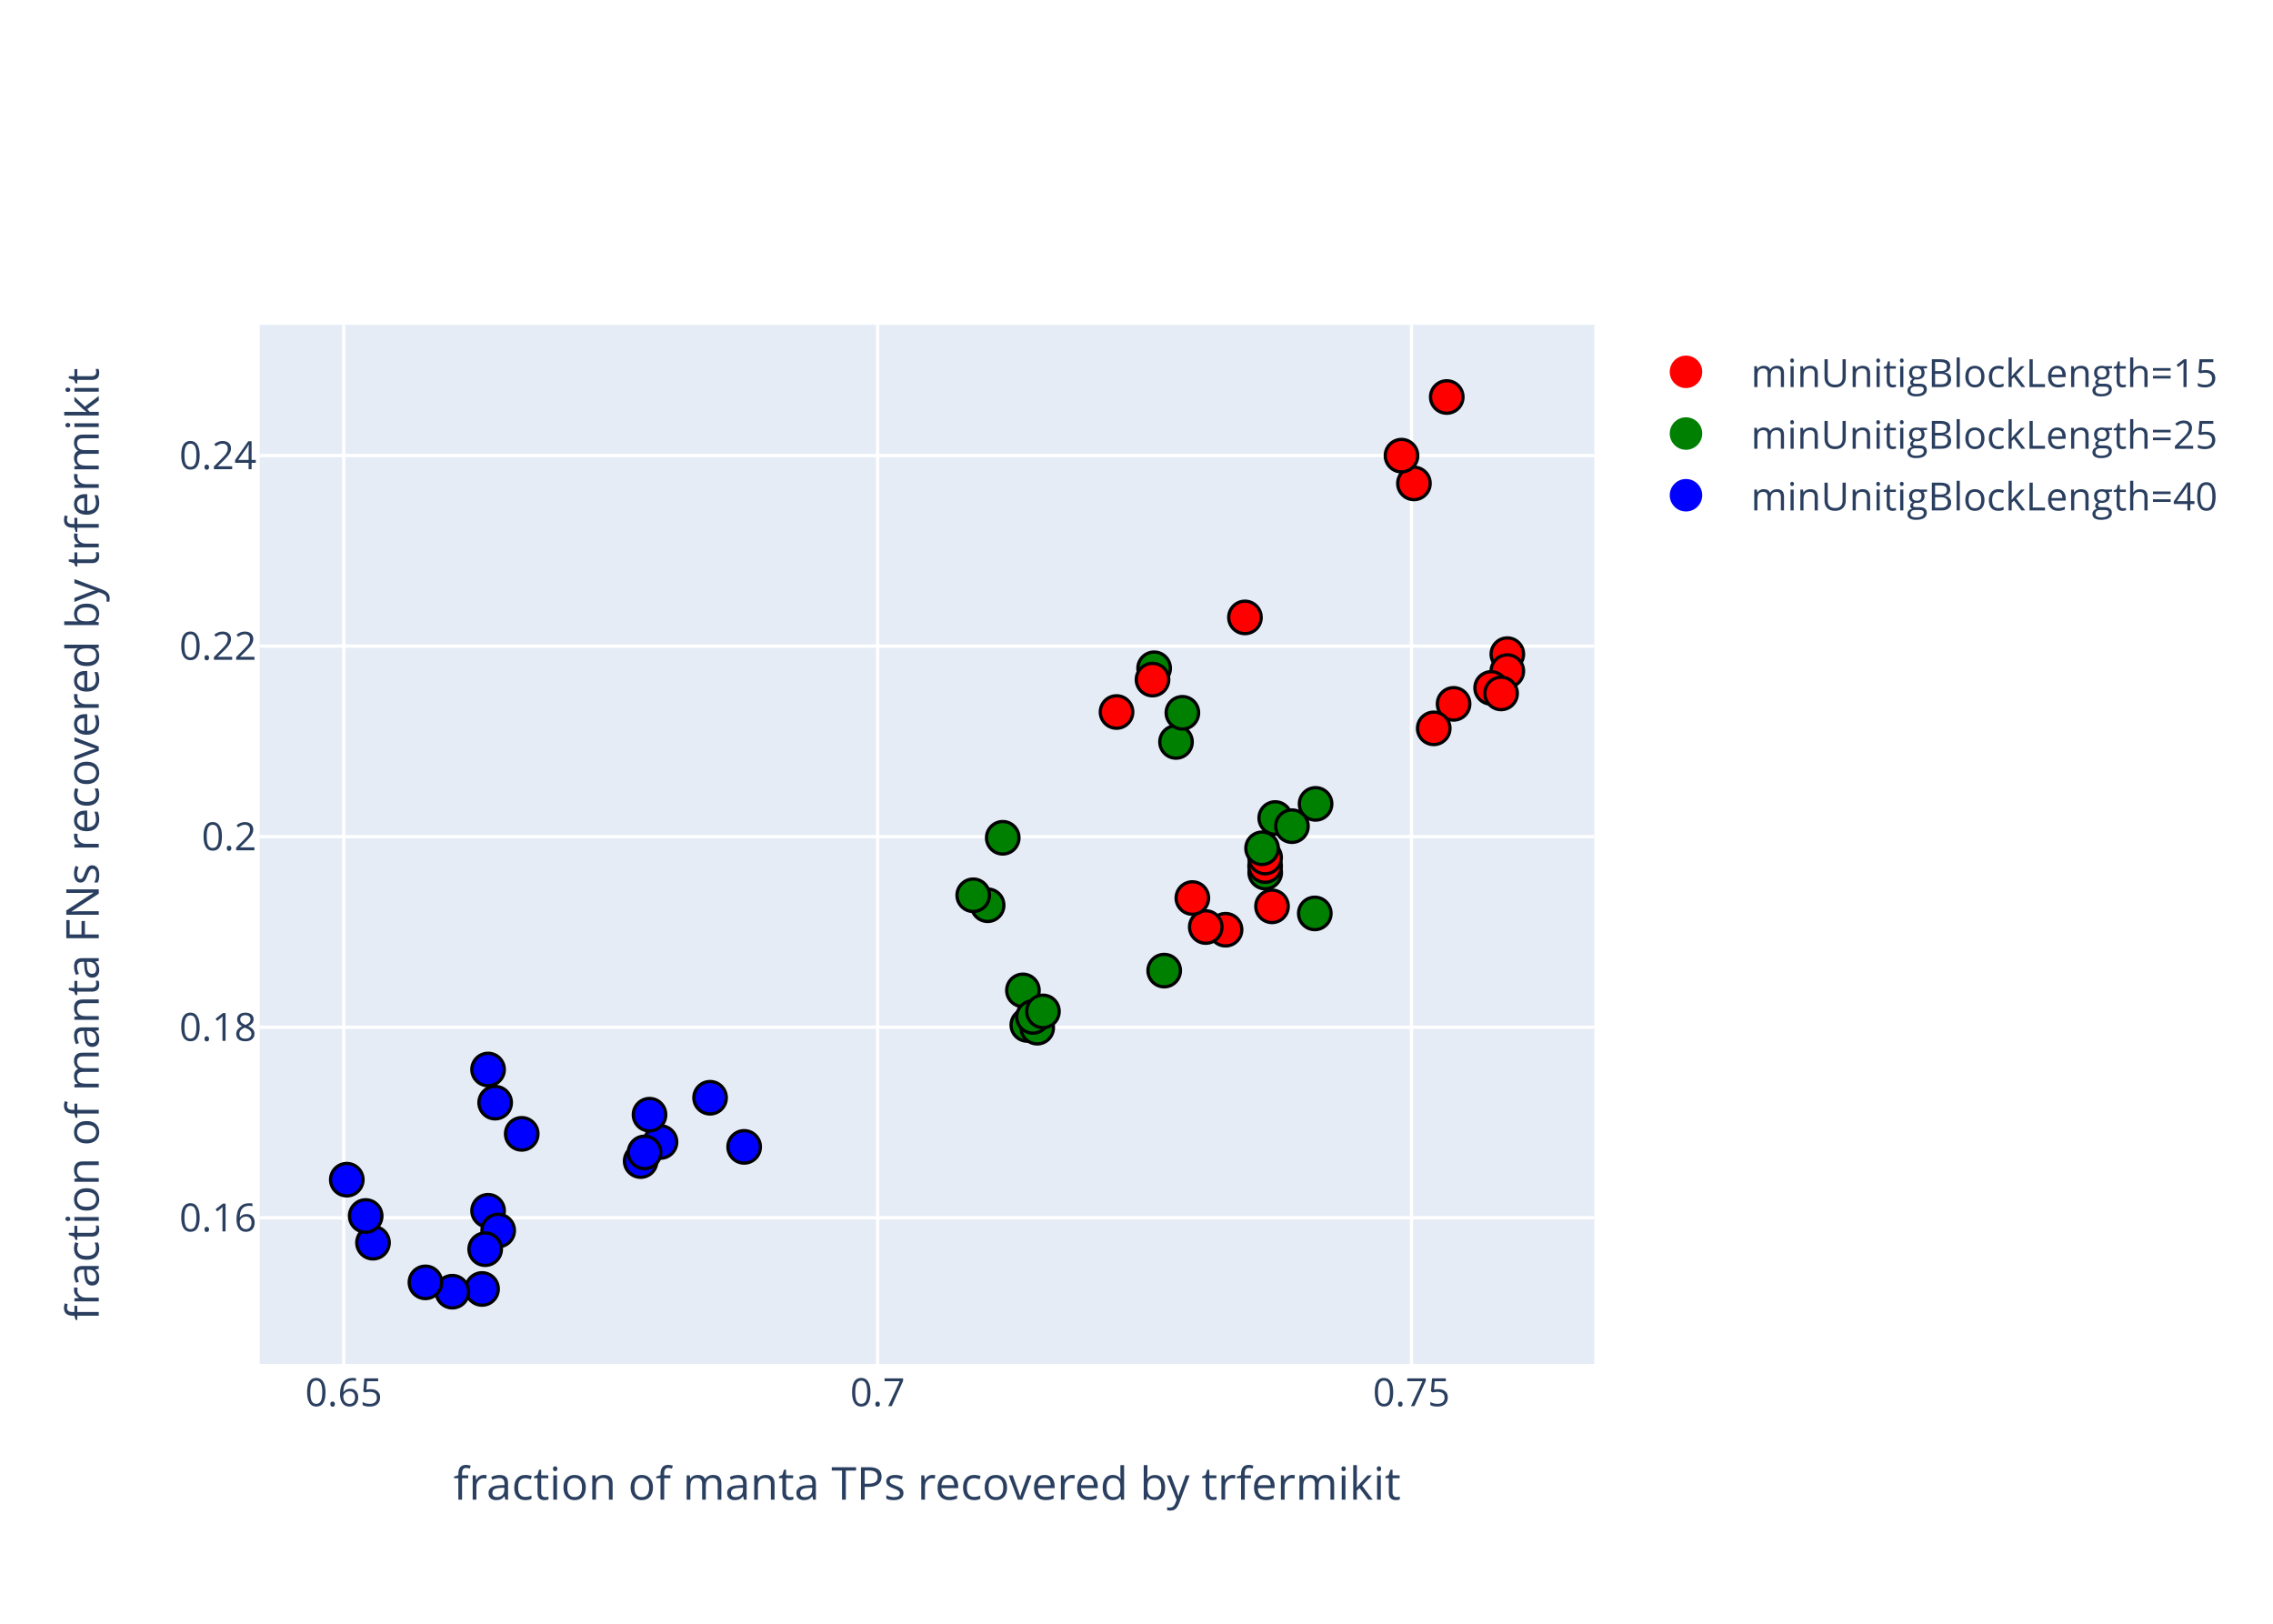
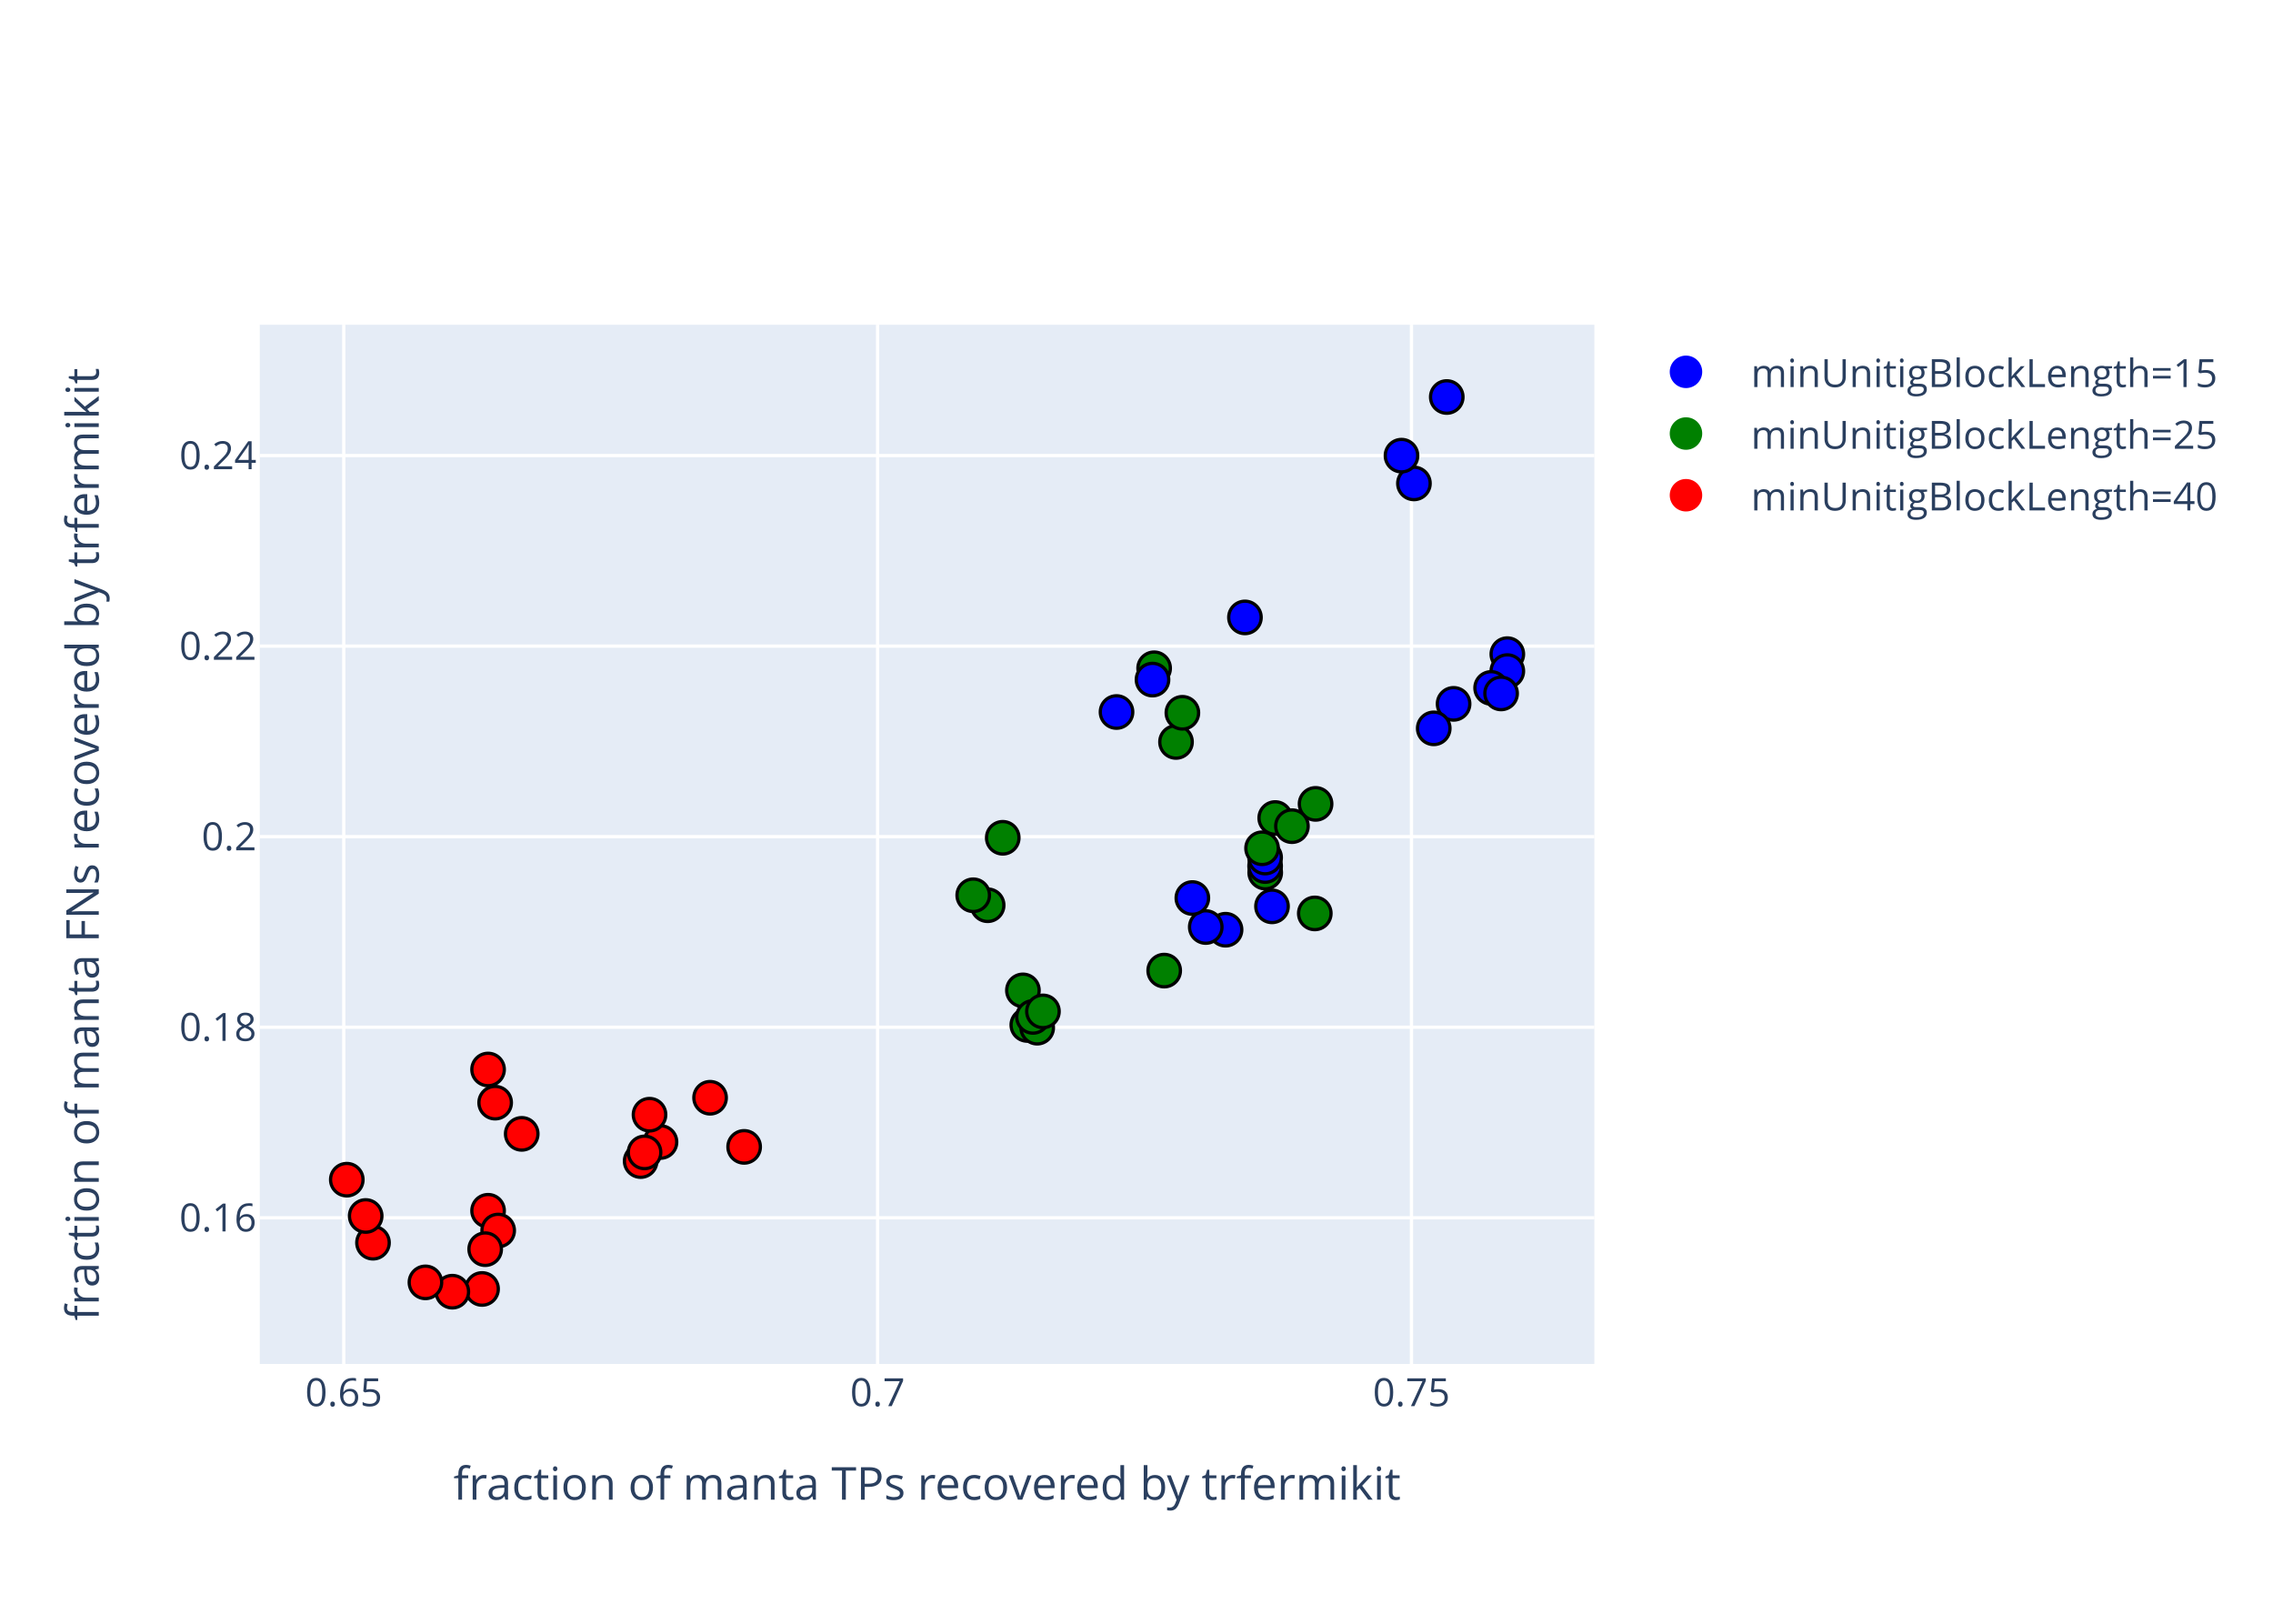
<svg xmlns="http://www.w3.org/2000/svg" class="main-svg" width="700" height="500" style="" viewBox="0 0 700 500">
  <rect x="0" y="0" width="700" height="500" style="fill: rgb(255, 255, 255); fill-opacity: 1;" />
-   <defs id="defs-379499">
+   <defs id="defs-798c5d">
    <g class="clips">
-       <clipPath id="clip379499xyplot" class="plotclip">
+       <clipPath id="clip798c5dxyplot" class="plotclip">
        <rect width="411" height="320" />
      </clipPath>
-       <clipPath class="axesclip" id="clip379499x">
+       <clipPath class="axesclip" id="clip798c5dx">
        <rect x="80" y="0" width="411" height="500" />
      </clipPath>
-       <clipPath class="axesclip" id="clip379499y">
+       <clipPath class="axesclip" id="clip798c5dy">
        <rect x="0" y="100" width="700" height="320" />
      </clipPath>
-       <clipPath class="axesclip" id="clip379499xy">
+       <clipPath class="axesclip" id="clip798c5dxy">
        <rect x="80" y="100" width="411" height="320" />
      </clipPath>
    </g>
    <g class="gradients" />
  </defs>
  <g class="bglayer">
    <rect class="bg" x="80" y="100" width="411" height="320" style="fill: rgb(229, 236, 246); fill-opacity: 1; stroke-width: 0;" />
  </g>
  <g class="layer-below">
    <g class="imagelayer" />
    <g class="shapelayer" />
  </g>
  <g class="cartesianlayer">
    <g class="subplot xy">
      <g class="layer-subplot">
        <g class="shapelayer" />
        <g class="imagelayer" />
      </g>
      <g class="gridlayer">
        <g class="x">
          <path class="xgrid crisp" transform="translate(105.87,0)" d="M0,100v320" style="stroke: rgb(255, 255, 255); stroke-opacity: 1; stroke-width: 1px;" />
          <path class="xgrid crisp" transform="translate(270.27,0)" d="M0,100v320" style="stroke: rgb(255, 255, 255); stroke-opacity: 1; stroke-width: 1px;" />
          <path class="xgrid crisp" transform="translate(434.68,0)" d="M0,100v320" style="stroke: rgb(255, 255, 255); stroke-opacity: 1; stroke-width: 1px;" />
        </g>
        <g class="y">
          <path class="ygrid crisp" transform="translate(0,374.99)" d="M80,0h411" style="stroke: rgb(255, 255, 255); stroke-opacity: 1; stroke-width: 1px;" />
          <path class="ygrid crisp" transform="translate(0,316.31)" d="M80,0h411" style="stroke: rgb(255, 255, 255); stroke-opacity: 1; stroke-width: 1px;" />
          <path class="ygrid crisp" transform="translate(0,257.63)" d="M80,0h411" style="stroke: rgb(255, 255, 255); stroke-opacity: 1; stroke-width: 1px;" />
          <path class="ygrid crisp" transform="translate(0,198.96)" d="M80,0h411" style="stroke: rgb(255, 255, 255); stroke-opacity: 1; stroke-width: 1px;" />
          <path class="ygrid crisp" transform="translate(0,140.28)" d="M80,0h411" style="stroke: rgb(255, 255, 255); stroke-opacity: 1; stroke-width: 1px;" />
        </g>
      </g>
      <g class="zerolinelayer" />
      <path class="xlines-below" />
      <path class="ylines-below" />
      <g class="overlines-below" />
      <g class="xaxislayer-below" />
      <g class="yaxislayer-below" />
      <g class="overaxes-below" />
-       <g class="plot" transform="translate(80,100)" clip-path="url('#clip379499xyplot')">
+       <g class="plot" transform="translate(80,100)" clip-path="url('#clip798c5dxyplot')">
        <g class="scatterlayer mlayer">
-           <g class="trace scatter trace38c30f" style="stroke-miterlimit: 2; opacity: 1;">
+           <g class="trace scatter trace4946f6" style="stroke-miterlimit: 2; opacity: 1;">
            <g class="fills" />
            <g class="errorbars" />
            <g class="lines" />
            <g class="points">
-               <path class="point" transform="translate(367.65,116.74)" d="M5,0A5,5 0 1,1 0,-5A5,5 0 0,1 5,0Z" style="opacity: 1; stroke-width: 1px; fill: rgb(255, 0, 0); fill-opacity: 1; stroke: rgb(0, 0, 0); stroke-opacity: 1;" />
+               <path class="point" transform="translate(367.65,116.74)" d="M5,0A5,5 0 1,1 0,-5A5,5 0 0,1 5,0Z" style="opacity: 1; stroke-width: 1px; fill: rgb(0, 0, 255); fill-opacity: 1; stroke: rgb(0, 0, 0); stroke-opacity: 1;" />
              <path class="point" transform="translate(309.64,168.7)" d="M5,0A5,5 0 1,1 0,-5A5,5 0 0,1 5,0Z" style="opacity: 1; stroke-width: 1px; fill: rgb(0, 128, 0); fill-opacity: 1; stroke: rgb(0, 0, 0); stroke-opacity: 1;" />
-               <path class="point" transform="translate(123.41,251.66)" d="M5,0A5,5 0 1,1 0,-5A5,5 0 0,1 5,0Z" style="opacity: 1; stroke-width: 1px; fill: rgb(0, 0, 255); fill-opacity: 1; stroke: rgb(0, 0, 0); stroke-opacity: 1;" />
-               <path class="point" transform="translate(297.43,186.29)" d="M5,0A5,5 0 1,1 0,-5A5,5 0 0,1 5,0Z" style="opacity: 1; stroke-width: 1px; fill: rgb(255, 0, 0); fill-opacity: 1; stroke: rgb(0, 0, 0); stroke-opacity: 1;" />
+               <path class="point" transform="translate(123.41,251.66)" d="M5,0A5,5 0 1,1 0,-5A5,5 0 0,1 5,0Z" style="opacity: 1; stroke-width: 1px; fill: rgb(255, 0, 0); fill-opacity: 1; stroke: rgb(0, 0, 0); stroke-opacity: 1;" />
+               <path class="point" transform="translate(297.43,186.29)" d="M5,0A5,5 0 1,1 0,-5A5,5 0 0,1 5,0Z" style="opacity: 1; stroke-width: 1px; fill: rgb(0, 0, 255); fill-opacity: 1; stroke: rgb(0, 0, 0); stroke-opacity: 1;" />
              <path class="point" transform="translate(236.37,215.62)" d="M5,0A5,5 0 1,1 0,-5A5,5 0 0,1 5,0Z" style="opacity: 1; stroke-width: 1px; fill: rgb(0, 128, 0); fill-opacity: 1; stroke: rgb(0, 0, 0); stroke-opacity: 1;" />
-               <path class="point" transform="translate(68.46,296.91)" d="M5,0A5,5 0 1,1 0,-5A5,5 0 0,1 5,0Z" style="opacity: 1; stroke-width: 1px; fill: rgb(0, 0, 255); fill-opacity: 1; stroke: rgb(0, 0, 0); stroke-opacity: 1;" />
-               <path class="point" transform="translate(355.44,48.86)" d="M5,0A5,5 0 1,1 0,-5A5,5 0 0,1 5,0Z" style="opacity: 1; stroke-width: 1px; fill: rgb(255, 0, 0); fill-opacity: 1; stroke: rgb(0, 0, 0); stroke-opacity: 1;" />
+               <path class="point" transform="translate(68.46,296.91)" d="M5,0A5,5 0 1,1 0,-5A5,5 0 0,1 5,0Z" style="opacity: 1; stroke-width: 1px; fill: rgb(255, 0, 0); fill-opacity: 1; stroke: rgb(0, 0, 0); stroke-opacity: 1;" />
+               <path class="point" transform="translate(355.44,48.86)" d="M5,0A5,5 0 1,1 0,-5A5,5 0 0,1 5,0Z" style="opacity: 1; stroke-width: 1px; fill: rgb(0, 0, 255); fill-opacity: 1; stroke: rgb(0, 0, 0); stroke-opacity: 1;" />
              <path class="point" transform="translate(282.17,128.47)" d="M5,0A5,5 0 1,1 0,-5A5,5 0 0,1 5,0Z" style="opacity: 1; stroke-width: 1px; fill: rgb(0, 128, 0); fill-opacity: 1; stroke: rgb(0, 0, 0); stroke-opacity: 1;" />
-               <path class="point" transform="translate(80.67,249.15)" d="M5,0A5,5 0 1,1 0,-5A5,5 0 0,1 5,0Z" style="opacity: 1; stroke-width: 1px; fill: rgb(0, 0, 255); fill-opacity: 1; stroke: rgb(0, 0, 0); stroke-opacity: 1;" />
-               <path class="point" transform="translate(263.85,119.25)" d="M5,0A5,5 0 1,1 0,-5A5,5 0 0,1 5,0Z" style="opacity: 1; stroke-width: 1px; fill: rgb(255, 0, 0); fill-opacity: 1; stroke: rgb(0, 0, 0); stroke-opacity: 1;" />
+               <path class="point" transform="translate(80.67,249.15)" d="M5,0A5,5 0 1,1 0,-5A5,5 0 0,1 5,0Z" style="opacity: 1; stroke-width: 1px; fill: rgb(255, 0, 0); fill-opacity: 1; stroke: rgb(0, 0, 0); stroke-opacity: 1;" />
+               <path class="point" transform="translate(263.85,119.25)" d="M5,0A5,5 0 1,1 0,-5A5,5 0 0,1 5,0Z" style="opacity: 1; stroke-width: 1px; fill: rgb(0, 0, 255); fill-opacity: 1; stroke: rgb(0, 0, 0); stroke-opacity: 1;" />
              <path class="point" transform="translate(224.16,178.75)" d="M5,0A5,5 0 1,1 0,-5A5,5 0 0,1 5,0Z" style="opacity: 1; stroke-width: 1px; fill: rgb(0, 128, 0); fill-opacity: 1; stroke: rgb(0, 0, 0); stroke-opacity: 1;" />
-               <path class="point" transform="translate(34.87,282.67)" d="M5,0A5,5 0 1,1 0,-5A5,5 0 0,1 5,0Z" style="opacity: 1; stroke-width: 1px; fill: rgb(0, 0, 255); fill-opacity: 1; stroke: rgb(0, 0, 0); stroke-opacity: 1;" />
-               <path class="point" transform="translate(361.54,124.28)" d="M5,0A5,5 0 1,1 0,-5A5,5 0 0,1 5,0Z" style="opacity: 1; stroke-width: 1px; fill: rgb(255, 0, 0); fill-opacity: 1; stroke: rgb(0, 0, 0); stroke-opacity: 1;" />
+               <path class="point" transform="translate(34.87,282.67)" d="M5,0A5,5 0 1,1 0,-5A5,5 0 0,1 5,0Z" style="opacity: 1; stroke-width: 1px; fill: rgb(255, 0, 0); fill-opacity: 1; stroke: rgb(0, 0, 0); stroke-opacity: 1;" />
+               <path class="point" transform="translate(361.54,124.28)" d="M5,0A5,5 0 1,1 0,-5A5,5 0 0,1 5,0Z" style="opacity: 1; stroke-width: 1px; fill: rgb(0, 0, 255); fill-opacity: 1; stroke: rgb(0, 0, 0); stroke-opacity: 1;" />
              <path class="point" transform="translate(324.91,181.27)" d="M5,0A5,5 0 1,1 0,-5A5,5 0 0,1 5,0Z" style="opacity: 1; stroke-width: 1px; fill: rgb(0, 128, 0); fill-opacity: 1; stroke: rgb(0, 0, 0); stroke-opacity: 1;" />
-               <path class="point" transform="translate(117.3,257.53)" d="M5,0A5,5 0 1,1 0,-5A5,5 0 0,1 5,0Z" style="opacity: 1; stroke-width: 1px; fill: rgb(0, 0, 255); fill-opacity: 1; stroke: rgb(0, 0, 0); stroke-opacity: 1;" />
-               <path class="point" transform="translate(291.33,185.46)" d="M5,0A5,5 0 1,1 0,-5A5,5 0 0,1 5,0Z" style="opacity: 1; stroke-width: 1px; fill: rgb(255, 0, 0); fill-opacity: 1; stroke: rgb(0, 0, 0); stroke-opacity: 1;" />
+               <path class="point" transform="translate(117.3,257.53)" d="M5,0A5,5 0 1,1 0,-5A5,5 0 0,1 5,0Z" style="opacity: 1; stroke-width: 1px; fill: rgb(255, 0, 0); fill-opacity: 1; stroke: rgb(0, 0, 0); stroke-opacity: 1;" />
+               <path class="point" transform="translate(291.33,185.46)" d="M5,0A5,5 0 1,1 0,-5A5,5 0 0,1 5,0Z" style="opacity: 1; stroke-width: 1px; fill: rgb(0, 0, 255); fill-opacity: 1; stroke: rgb(0, 0, 0); stroke-opacity: 1;" />
              <path class="point" transform="translate(239.42,216.46)" d="M5,0A5,5 0 1,1 0,-5A5,5 0 0,1 5,0Z" style="opacity: 1; stroke-width: 1px; fill: rgb(0, 128, 0); fill-opacity: 1; stroke: rgb(0, 0, 0); stroke-opacity: 1;" />
-               <path class="point" transform="translate(59.3,297.75)" d="M5,0A5,5 0 1,1 0,-5A5,5 0 0,1 5,0Z" style="opacity: 1; stroke-width: 1px; fill: rgb(0, 0, 255); fill-opacity: 1; stroke: rgb(0, 0, 0); stroke-opacity: 1;" />
-               <path class="point" transform="translate(384.2,101.43)" d="M5,0A5,5 0 1,1 0,-5A5,5 0 0,1 5,0Z" style="opacity: 1; stroke-width: 1px; fill: rgb(255, 0, 0); fill-opacity: 1; stroke: rgb(0, 0, 0); stroke-opacity: 1;" />
+               <path class="point" transform="translate(59.3,297.75)" d="M5,0A5,5 0 1,1 0,-5A5,5 0 0,1 5,0Z" style="opacity: 1; stroke-width: 1px; fill: rgb(255, 0, 0); fill-opacity: 1; stroke: rgb(0, 0, 0); stroke-opacity: 1;" />
+               <path class="point" transform="translate(384.2,101.43)" d="M5,0A5,5 0 1,1 0,-5A5,5 0 0,1 5,0Z" style="opacity: 1; stroke-width: 1px; fill: rgb(0, 0, 255); fill-opacity: 1; stroke: rgb(0, 0, 0); stroke-opacity: 1;" />
              <path class="point" transform="translate(325.15,147.54)" d="M5,0A5,5 0 1,1 0,-5A5,5 0 0,1 5,0Z" style="opacity: 1; stroke-width: 1px; fill: rgb(0, 128, 0); fill-opacity: 1; stroke: rgb(0, 0, 0); stroke-opacity: 1;" />
-               <path class="point" transform="translate(138.68,238.03)" d="M5,0A5,5 0 1,1 0,-5A5,5 0 0,1 5,0Z" style="opacity: 1; stroke-width: 1px; fill: rgb(0, 0, 255); fill-opacity: 1; stroke: rgb(0, 0, 0); stroke-opacity: 1;" />
-               <path class="point" transform="translate(309.61,166.68)" d="M5,0A5,5 0 1,1 0,-5A5,5 0 0,1 5,0Z" style="opacity: 1; stroke-width: 1px; fill: rgb(255, 0, 0); fill-opacity: 1; stroke: rgb(0, 0, 0); stroke-opacity: 1;" />
+               <path class="point" transform="translate(138.68,238.03)" d="M5,0A5,5 0 1,1 0,-5A5,5 0 0,1 5,0Z" style="opacity: 1; stroke-width: 1px; fill: rgb(255, 0, 0); fill-opacity: 1; stroke: rgb(0, 0, 0); stroke-opacity: 1;" />
+               <path class="point" transform="translate(309.61,166.68)" d="M5,0A5,5 0 1,1 0,-5A5,5 0 0,1 5,0Z" style="opacity: 1; stroke-width: 1px; fill: rgb(0, 0, 255); fill-opacity: 1; stroke: rgb(0, 0, 0); stroke-opacity: 1;" />
              <path class="point" transform="translate(278.53,198.88)" d="M5,0A5,5 0 1,1 0,-5A5,5 0 0,1 5,0Z" style="opacity: 1; stroke-width: 1px; fill: rgb(0, 128, 0); fill-opacity: 1; stroke: rgb(0, 0, 0); stroke-opacity: 1;" />
-               <path class="point" transform="translate(70.31,272.83)" d="M5,0A5,5 0 1,1 0,-5A5,5 0 0,1 5,0Z" style="opacity: 1; stroke-width: 1px; fill: rgb(0, 0, 255); fill-opacity: 1; stroke: rgb(0, 0, 0); stroke-opacity: 1;" />
-               <path class="point" transform="translate(365.55,22.25)" d="M5,0A5,5 0 1,1 0,-5A5,5 0 0,1 5,0Z" style="opacity: 1; stroke-width: 1px; fill: rgb(255, 0, 0); fill-opacity: 1; stroke: rgb(0, 0, 0); stroke-opacity: 1;" />
+               <path class="point" transform="translate(70.31,272.83)" d="M5,0A5,5 0 1,1 0,-5A5,5 0 0,1 5,0Z" style="opacity: 1; stroke-width: 1px; fill: rgb(255, 0, 0); fill-opacity: 1; stroke: rgb(0, 0, 0); stroke-opacity: 1;" />
+               <path class="point" transform="translate(365.55,22.25)" d="M5,0A5,5 0 1,1 0,-5A5,5 0 0,1 5,0Z" style="opacity: 1; stroke-width: 1px; fill: rgb(0, 0, 255); fill-opacity: 1; stroke: rgb(0, 0, 0); stroke-opacity: 1;" />
              <path class="point" transform="translate(275.43,105.78)" d="M5,0A5,5 0 1,1 0,-5A5,5 0 0,1 5,0Z" style="opacity: 1; stroke-width: 1px; fill: rgb(0, 128, 0); fill-opacity: 1; stroke: rgb(0, 0, 0); stroke-opacity: 1;" />
-               <path class="point" transform="translate(70.31,229.33)" d="M5,0A5,5 0 1,1 0,-5A5,5 0 0,1 5,0Z" style="opacity: 1; stroke-width: 1px; fill: rgb(0, 0, 255); fill-opacity: 1; stroke: rgb(0, 0, 0); stroke-opacity: 1;" />
-               <path class="point" transform="translate(303.4,90.12)" d="M5,0A5,5 0 1,1 0,-5A5,5 0 0,1 5,0Z" style="opacity: 1; stroke-width: 1px; fill: rgb(255, 0, 0); fill-opacity: 1; stroke: rgb(0, 0, 0); stroke-opacity: 1;" />
+               <path class="point" transform="translate(70.31,229.33)" d="M5,0A5,5 0 1,1 0,-5A5,5 0 0,1 5,0Z" style="opacity: 1; stroke-width: 1px; fill: rgb(255, 0, 0); fill-opacity: 1; stroke: rgb(0, 0, 0); stroke-opacity: 1;" />
+               <path class="point" transform="translate(303.4,90.12)" d="M5,0A5,5 0 1,1 0,-5A5,5 0 0,1 5,0Z" style="opacity: 1; stroke-width: 1px; fill: rgb(0, 0, 255); fill-opacity: 1; stroke: rgb(0, 0, 0); stroke-opacity: 1;" />
              <path class="point" transform="translate(228.81,157.98)" d="M5,0A5,5 0 1,1 0,-5A5,5 0 0,1 5,0Z" style="opacity: 1; stroke-width: 1px; fill: rgb(0, 128, 0); fill-opacity: 1; stroke: rgb(0, 0, 0); stroke-opacity: 1;" />
-               <path class="point" transform="translate(26.8,263.26)" d="M5,0A5,5 0 1,1 0,-5A5,5 0 0,1 5,0Z" style="opacity: 1; stroke-width: 1px; fill: rgb(0, 0, 255); fill-opacity: 1; stroke: rgb(0, 0, 0); stroke-opacity: 1;" />
-               <path class="point" transform="translate(384.2,106.65)" d="M5,0A5,5 0 1,1 0,-5A5,5 0 0,1 5,0Z" style="opacity: 1; stroke-width: 1px; fill: rgb(255, 0, 0); fill-opacity: 1; stroke: rgb(0, 0, 0); stroke-opacity: 1;" />
+               <path class="point" transform="translate(26.8,263.26)" d="M5,0A5,5 0 1,1 0,-5A5,5 0 0,1 5,0Z" style="opacity: 1; stroke-width: 1px; fill: rgb(255, 0, 0); fill-opacity: 1; stroke: rgb(0, 0, 0); stroke-opacity: 1;" />
+               <path class="point" transform="translate(384.2,106.65)" d="M5,0A5,5 0 1,1 0,-5A5,5 0 0,1 5,0Z" style="opacity: 1; stroke-width: 1px; fill: rgb(0, 0, 255); fill-opacity: 1; stroke: rgb(0, 0, 0); stroke-opacity: 1;" />
              <path class="point" transform="translate(312.72,151.89)" d="M5,0A5,5 0 1,1 0,-5A5,5 0 0,1 5,0Z" style="opacity: 1; stroke-width: 1px; fill: rgb(0, 128, 0); fill-opacity: 1; stroke: rgb(0, 0, 0); stroke-opacity: 1;" />
-               <path class="point" transform="translate(120.03,243.25)" d="M5,0A5,5 0 1,1 0,-5A5,5 0 0,1 5,0Z" style="opacity: 1; stroke-width: 1px; fill: rgb(0, 0, 255); fill-opacity: 1; stroke: rgb(0, 0, 0); stroke-opacity: 1;" />
-               <path class="point" transform="translate(309.61,164.07)" d="M5,0A5,5 0 1,1 0,-5A5,5 0 0,1 5,0Z" style="opacity: 1; stroke-width: 1px; fill: rgb(255, 0, 0); fill-opacity: 1; stroke: rgb(0, 0, 0); stroke-opacity: 1;" />
+               <path class="point" transform="translate(120.03,243.25)" d="M5,0A5,5 0 1,1 0,-5A5,5 0 0,1 5,0Z" style="opacity: 1; stroke-width: 1px; fill: rgb(255, 0, 0); fill-opacity: 1; stroke: rgb(0, 0, 0); stroke-opacity: 1;" />
+               <path class="point" transform="translate(309.61,164.07)" d="M5,0A5,5 0 1,1 0,-5A5,5 0 0,1 5,0Z" style="opacity: 1; stroke-width: 1px; fill: rgb(0, 0, 255); fill-opacity: 1; stroke: rgb(0, 0, 0); stroke-opacity: 1;" />
              <path class="point" transform="translate(235.02,204.97)" d="M5,0A5,5 0 1,1 0,-5A5,5 0 0,1 5,0Z" style="opacity: 1; stroke-width: 1px; fill: rgb(0, 128, 0); fill-opacity: 1; stroke: rgb(0, 0, 0); stroke-opacity: 1;" />
-               <path class="point" transform="translate(73.42,278.92)" d="M5,0A5,5 0 1,1 0,-5A5,5 0 0,1 5,0Z" style="opacity: 1; stroke-width: 1px; fill: rgb(0, 0, 255); fill-opacity: 1; stroke: rgb(0, 0, 0); stroke-opacity: 1;" />
-               <path class="point" transform="translate(379.21,111.83)" d="M5,0A5,5 0 1,1 0,-5A5,5 0 0,1 5,0Z" style="opacity: 1; stroke-width: 1px; fill: rgb(255, 0, 0); fill-opacity: 1; stroke: rgb(0, 0, 0); stroke-opacity: 1;" />
+               <path class="point" transform="translate(73.42,278.92)" d="M5,0A5,5 0 1,1 0,-5A5,5 0 0,1 5,0Z" style="opacity: 1; stroke-width: 1px; fill: rgb(255, 0, 0); fill-opacity: 1; stroke: rgb(0, 0, 0); stroke-opacity: 1;" />
+               <path class="point" transform="translate(379.21,111.83)" d="M5,0A5,5 0 1,1 0,-5A5,5 0 0,1 5,0Z" style="opacity: 1; stroke-width: 1px; fill: rgb(0, 0, 255); fill-opacity: 1; stroke: rgb(0, 0, 0); stroke-opacity: 1;" />
              <path class="point" transform="translate(317.87,154.4)" d="M5,0A5,5 0 1,1 0,-5A5,5 0 0,1 5,0Z" style="opacity: 1; stroke-width: 1px; fill: rgb(0, 128, 0); fill-opacity: 1; stroke: rgb(0, 0, 0); stroke-opacity: 1;" />
-               <path class="point" transform="translate(149.17,253.16)" d="M5,0A5,5 0 1,1 0,-5A5,5 0 0,1 5,0Z" style="opacity: 1; stroke-width: 1px; fill: rgb(0, 0, 255); fill-opacity: 1; stroke: rgb(0, 0, 0); stroke-opacity: 1;" />
-               <path class="point" transform="translate(287.2,176.53)" d="M5,0A5,5 0 1,1 0,-5A5,5 0 0,1 5,0Z" style="opacity: 1; stroke-width: 1px; fill: rgb(255, 0, 0); fill-opacity: 1; stroke: rgb(0, 0, 0); stroke-opacity: 1;" />
+               <path class="point" transform="translate(149.17,253.16)" d="M5,0A5,5 0 1,1 0,-5A5,5 0 0,1 5,0Z" style="opacity: 1; stroke-width: 1px; fill: rgb(255, 0, 0); fill-opacity: 1; stroke: rgb(0, 0, 0); stroke-opacity: 1;" />
+               <path class="point" transform="translate(287.2,176.53)" d="M5,0A5,5 0 1,1 0,-5A5,5 0 0,1 5,0Z" style="opacity: 1; stroke-width: 1px; fill: rgb(0, 0, 255); fill-opacity: 1; stroke: rgb(0, 0, 0); stroke-opacity: 1;" />
              <path class="point" transform="translate(238.12,213.14)" d="M5,0A5,5 0 1,1 0,-5A5,5 0 0,1 5,0Z" style="opacity: 1; stroke-width: 1px; fill: rgb(0, 128, 0); fill-opacity: 1; stroke: rgb(0, 0, 0); stroke-opacity: 1;" />
-               <path class="point" transform="translate(69.42,284.66)" d="M5,0A5,5 0 1,1 0,-5A5,5 0 0,1 5,0Z" style="opacity: 1; stroke-width: 1px; fill: rgb(0, 0, 255); fill-opacity: 1; stroke: rgb(0, 0, 0); stroke-opacity: 1;" />
-               <path class="point" transform="translate(351.61,40.31)" d="M5,0A5,5 0 1,1 0,-5A5,5 0 0,1 5,0Z" style="opacity: 1; stroke-width: 1px; fill: rgb(255, 0, 0); fill-opacity: 1; stroke: rgb(0, 0, 0); stroke-opacity: 1;" />
+               <path class="point" transform="translate(69.42,284.66)" d="M5,0A5,5 0 1,1 0,-5A5,5 0 0,1 5,0Z" style="opacity: 1; stroke-width: 1px; fill: rgb(255, 0, 0); fill-opacity: 1; stroke: rgb(0, 0, 0); stroke-opacity: 1;" />
+               <path class="point" transform="translate(351.61,40.31)" d="M5,0A5,5 0 1,1 0,-5A5,5 0 0,1 5,0Z" style="opacity: 1; stroke-width: 1px; fill: rgb(0, 0, 255); fill-opacity: 1; stroke: rgb(0, 0, 0); stroke-opacity: 1;" />
              <path class="point" transform="translate(284.13,119.49)" d="M5,0A5,5 0 1,1 0,-5A5,5 0 0,1 5,0Z" style="opacity: 1; stroke-width: 1px; fill: rgb(0, 128, 0); fill-opacity: 1; stroke: rgb(0, 0, 0); stroke-opacity: 1;" />
-               <path class="point" transform="translate(72.49,239.54)" d="M5,0A5,5 0 1,1 0,-5A5,5 0 0,1 5,0Z" style="opacity: 1; stroke-width: 1px; fill: rgb(0, 0, 255); fill-opacity: 1; stroke: rgb(0, 0, 0); stroke-opacity: 1;" />
-               <path class="point" transform="translate(274.93,109.27)" d="M5,0A5,5 0 1,1 0,-5A5,5 0 0,1 5,0Z" style="opacity: 1; stroke-width: 1px; fill: rgb(255, 0, 0); fill-opacity: 1; stroke: rgb(0, 0, 0); stroke-opacity: 1;" />
+               <path class="point" transform="translate(72.49,239.54)" d="M5,0A5,5 0 1,1 0,-5A5,5 0 0,1 5,0Z" style="opacity: 1; stroke-width: 1px; fill: rgb(255, 0, 0); fill-opacity: 1; stroke: rgb(0, 0, 0); stroke-opacity: 1;" />
+               <path class="point" transform="translate(274.93,109.27)" d="M5,0A5,5 0 1,1 0,-5A5,5 0 0,1 5,0Z" style="opacity: 1; stroke-width: 1px; fill: rgb(0, 0, 255); fill-opacity: 1; stroke: rgb(0, 0, 0); stroke-opacity: 1;" />
              <path class="point" transform="translate(219.72,175.68)" d="M5,0A5,5 0 1,1 0,-5A5,5 0 0,1 5,0Z" style="opacity: 1; stroke-width: 1px; fill: rgb(0, 128, 0); fill-opacity: 1; stroke: rgb(0, 0, 0); stroke-opacity: 1;" />
-               <path class="point" transform="translate(32.62,274.44)" d="M5,0A5,5 0 1,1 0,-5A5,5 0 0,1 5,0Z" style="opacity: 1; stroke-width: 1px; fill: rgb(0, 0, 255); fill-opacity: 1; stroke: rgb(0, 0, 0); stroke-opacity: 1;" />
-               <path class="point" transform="translate(382.28,113.53)" d="M5,0A5,5 0 1,1 0,-5A5,5 0 0,1 5,0Z" style="opacity: 1; stroke-width: 1px; fill: rgb(255, 0, 0); fill-opacity: 1; stroke: rgb(0, 0, 0); stroke-opacity: 1;" />
+               <path class="point" transform="translate(32.62,274.44)" d="M5,0A5,5 0 1,1 0,-5A5,5 0 0,1 5,0Z" style="opacity: 1; stroke-width: 1px; fill: rgb(255, 0, 0); fill-opacity: 1; stroke: rgb(0, 0, 0); stroke-opacity: 1;" />
+               <path class="point" transform="translate(382.28,113.53)" d="M5,0A5,5 0 1,1 0,-5A5,5 0 0,1 5,0Z" style="opacity: 1; stroke-width: 1px; fill: rgb(0, 0, 255); fill-opacity: 1; stroke: rgb(0, 0, 0); stroke-opacity: 1;" />
              <path class="point" transform="translate(308.67,161.21)" d="M5,0A5,5 0 1,1 0,-5A5,5 0 0,1 5,0Z" style="opacity: 1; stroke-width: 1px; fill: rgb(0, 128, 0); fill-opacity: 1; stroke: rgb(0, 0, 0); stroke-opacity: 1;" />
-               <path class="point" transform="translate(118.5,254.86)" d="M5,0A5,5 0 1,1 0,-5A5,5 0 0,1 5,0Z" style="opacity: 1; stroke-width: 1px; fill: rgb(0, 0, 255); fill-opacity: 1; stroke: rgb(0, 0, 0); stroke-opacity: 1;" />
-               <path class="point" transform="translate(311.73,179.09)" d="M5,0A5,5 0 1,1 0,-5A5,5 0 0,1 5,0Z" style="opacity: 1; stroke-width: 1px; fill: rgb(255, 0, 0); fill-opacity: 1; stroke: rgb(0, 0, 0); stroke-opacity: 1;" />
+               <path class="point" transform="translate(118.5,254.86)" d="M5,0A5,5 0 1,1 0,-5A5,5 0 0,1 5,0Z" style="opacity: 1; stroke-width: 1px; fill: rgb(255, 0, 0); fill-opacity: 1; stroke: rgb(0, 0, 0); stroke-opacity: 1;" />
+               <path class="point" transform="translate(311.73,179.09)" d="M5,0A5,5 0 1,1 0,-5A5,5 0 0,1 5,0Z" style="opacity: 1; stroke-width: 1px; fill: rgb(0, 0, 255); fill-opacity: 1; stroke: rgb(0, 0, 0); stroke-opacity: 1;" />
              <path class="point" transform="translate(241.19,211.44)" d="M5,0A5,5 0 1,1 0,-5A5,5 0 0,1 5,0Z" style="opacity: 1; stroke-width: 1px; fill: rgb(0, 128, 0); fill-opacity: 1; stroke: rgb(0, 0, 0); stroke-opacity: 1;" />
-               <path class="point" transform="translate(51.02,294.88)" d="M5,0A5,5 0 1,1 0,-5A5,5 0 0,1 5,0Z" style="opacity: 1; stroke-width: 1px; fill: rgb(0, 0, 255); fill-opacity: 1; stroke: rgb(0, 0, 0); stroke-opacity: 1;" />
-             </g>
-             <g class="text" />
-           </g>
-           <g class="trace scatter trace3ee6db" style="stroke-miterlimit: 2; opacity: 1;">
+               <path class="point" transform="translate(51.02,294.88)" d="M5,0A5,5 0 1,1 0,-5A5,5 0 0,1 5,0Z" style="opacity: 1; stroke-width: 1px; fill: rgb(255, 0, 0); fill-opacity: 1; stroke: rgb(0, 0, 0); stroke-opacity: 1;" />
+             </g>
+             <g class="text" />
+           </g>
+           <g class="trace scatter traced84388" style="stroke-miterlimit: 2; opacity: 1;">
            <g class="fills" />
            <g class="errorbars" />
            <g class="lines" />
            <g class="points" />
            <g class="text" />
          </g>
-           <g class="trace scatter traceb761a0" style="stroke-miterlimit: 2; opacity: 1;">
+           <g class="trace scatter tracea748e5" style="stroke-miterlimit: 2; opacity: 1;">
            <g class="fills" />
            <g class="errorbars" />
            <g class="lines" />
            <g class="points" />
            <g class="text" />
          </g>
-           <g class="trace scatter trace7f1c2d" style="stroke-miterlimit: 2; opacity: 1;">
+           <g class="trace scatter trace0f9c4b" style="stroke-miterlimit: 2; opacity: 1;">
            <g class="fills" />
            <g class="errorbars" />
            <g class="lines" />
            <g class="points" />
            <g class="text" />
          </g>
        </g>
      </g>
      <g class="overplot" />
      <path class="xlines-above crisp" d="M0,0" style="fill: none;" />
      <path class="ylines-above crisp" d="M0,0" style="fill: none;" />
      <g class="overlines-above" />
      <g class="xaxislayer-above">
        <g class="xtick">
          <text text-anchor="middle" x="0" y="433" transform="translate(105.87,0)" style="font-family: 'Open Sans', verdana, arial, sans-serif; font-size: 12px; fill: rgb(42, 63, 95); fill-opacity: 1; white-space: pre;">0.65</text>
        </g>
        <g class="xtick">
          <text text-anchor="middle" x="0" y="433" transform="translate(270.27,0)" style="font-family: 'Open Sans', verdana, arial, sans-serif; font-size: 12px; fill: rgb(42, 63, 95); fill-opacity: 1; white-space: pre;">0.7</text>
        </g>
        <g class="xtick">
          <text text-anchor="middle" x="0" y="433" transform="translate(434.68,0)" style="font-family: 'Open Sans', verdana, arial, sans-serif; font-size: 12px; fill: rgb(42, 63, 95); fill-opacity: 1; white-space: pre;">0.75</text>
        </g>
      </g>
      <g class="yaxislayer-above">
        <g class="ytick">
          <text text-anchor="end" x="79" y="4.2" transform="translate(0,374.99)" style="font-family: 'Open Sans', verdana, arial, sans-serif; font-size: 12px; fill: rgb(42, 63, 95); fill-opacity: 1; white-space: pre;">0.16</text>
        </g>
        <g class="ytick">
          <text text-anchor="end" x="79" y="4.2" transform="translate(0,316.31)" style="font-family: 'Open Sans', verdana, arial, sans-serif; font-size: 12px; fill: rgb(42, 63, 95); fill-opacity: 1; white-space: pre;">0.18</text>
        </g>
        <g class="ytick">
          <text text-anchor="end" x="79" y="4.2" transform="translate(0,257.63)" style="font-family: 'Open Sans', verdana, arial, sans-serif; font-size: 12px; fill: rgb(42, 63, 95); fill-opacity: 1; white-space: pre;">0.2</text>
        </g>
        <g class="ytick">
          <text text-anchor="end" x="79" y="4.2" transform="translate(0,198.96)" style="font-family: 'Open Sans', verdana, arial, sans-serif; font-size: 12px; fill: rgb(42, 63, 95); fill-opacity: 1; white-space: pre;">0.22</text>
        </g>
        <g class="ytick">
          <text text-anchor="end" x="79" y="4.2" transform="translate(0,140.28)" style="font-family: 'Open Sans', verdana, arial, sans-serif; font-size: 12px; fill: rgb(42, 63, 95); fill-opacity: 1; white-space: pre;">0.24</text>
        </g>
      </g>
      <g class="overaxes-above" />
    </g>
  </g>
  <g class="polarlayer" />
  <g class="ternarylayer" />
  <g class="geolayer" />
  <g class="funnelarealayer" />
  <g class="pielayer" />
  <g class="treemaplayer" />
  <g class="sunburstlayer" />
  <g class="glimages" />
-   <defs id="topdefs-379499">
+   <defs id="topdefs-798c5d">
    <g class="clips" />
-     <clipPath id="legend379499">
+     <clipPath id="legend798c5d">
      <rect width="189" height="67" x="0" y="0" />
    </clipPath>
  </defs>
  <g class="layer-above">
    <g class="imagelayer" />
    <g class="shapelayer" />
  </g>
  <g class="infolayer">
    <g class="legend" pointer-events="all" transform="translate(499.22,100)">
-       <rect class="bg" shape-rendering="crispEdges" width="189" height="67" x="0" y="0" style="stroke: rgb(68, 68, 68); stroke-opacity: 1; fill: rgb(255, 255, 255); fill-opacity: 1; stroke-width: 0px;" />
-       <g class="scrollbox" transform="" clip-path="url('#legend379499')">
+       <rect class="bg" shape-rendering="crispEdges" style="stroke: rgb(68, 68, 68); stroke-opacity: 1; fill: rgb(255, 255, 255); fill-opacity: 1; stroke-width: 0px;" width="189" height="67" x="0" y="0" />
+       <g class="scrollbox" transform="" clip-path="url('#legend798c5d')">
        <g class="groups">
          <g class="traces" transform="translate(0,14.5)" style="opacity: 1;">
            <text class="legendtext" text-anchor="start" x="40" y="4.68" style="font-family: 'Open Sans', verdana, arial, sans-serif; font-size: 12px; fill: rgb(42, 63, 95); fill-opacity: 1; white-space: pre;">minUnitigBlockLength=15</text>
            <g class="layers" style="opacity: 1;">
              <g class="legendfill" />
              <g class="legendlines" />
              <g class="legendsymbols">
                <g class="legendpoints">
-                   <path class="scatterpts" transform="translate(20,0)" d="M5,0A5,5 0 1,1 0,-5A5,5 0 0,1 5,0Z" style="opacity: 1; stroke-width: 0px; fill: rgb(255, 0, 0); fill-opacity: 1;" />
+                   <path class="scatterpts" transform="translate(20,0)" d="M5,0A5,5 0 1,1 0,-5A5,5 0 0,1 5,0Z" style="opacity: 1; stroke-width: 0px; fill: rgb(0, 0, 255); fill-opacity: 1;" />
                </g>
              </g>
            </g>
            <rect class="legendtoggle" x="0" y="-9.5" width="183.844" height="19" style="fill: rgb(0, 0, 0); fill-opacity: 0;" />
          </g>
          <g class="traces" transform="translate(0,33.5)" style="opacity: 1;">
            <text class="legendtext" text-anchor="start" x="40" y="4.68" style="font-family: 'Open Sans', verdana, arial, sans-serif; font-size: 12px; fill: rgb(42, 63, 95); fill-opacity: 1; white-space: pre;">minUnitigBlockLength=25</text>
            <g class="layers" style="opacity: 1;">
              <g class="legendfill" />
              <g class="legendlines" />
              <g class="legendsymbols">
                <g class="legendpoints">
                  <path class="scatterpts" transform="translate(20,0)" d="M5,0A5,5 0 1,1 0,-5A5,5 0 0,1 5,0Z" style="opacity: 1; stroke-width: 0px; fill: rgb(0, 128, 0); fill-opacity: 1;" />
                </g>
              </g>
            </g>
            <rect class="legendtoggle" x="0" y="-9.5" width="183.844" height="19" style="fill: rgb(0, 0, 0); fill-opacity: 0;" />
          </g>
          <g class="traces" transform="translate(0,52.5)" style="opacity: 1;">
            <text class="legendtext" text-anchor="start" x="40" y="4.68" style="font-family: 'Open Sans', verdana, arial, sans-serif; font-size: 12px; fill: rgb(42, 63, 95); fill-opacity: 1; white-space: pre;">minUnitigBlockLength=40</text>
            <g class="layers" style="opacity: 1;">
              <g class="legendfill" />
              <g class="legendlines" />
              <g class="legendsymbols">
                <g class="legendpoints">
-                   <path class="scatterpts" transform="translate(20,0)" d="M5,0A5,5 0 1,1 0,-5A5,5 0 0,1 5,0Z" style="opacity: 1; stroke-width: 0px; fill: rgb(0, 0, 255); fill-opacity: 1;" />
+                   <path class="scatterpts" transform="translate(20,0)" d="M5,0A5,5 0 1,1 0,-5A5,5 0 0,1 5,0Z" style="opacity: 1; stroke-width: 0px; fill: rgb(255, 0, 0); fill-opacity: 1;" />
                </g>
              </g>
            </g>
            <rect class="legendtoggle" x="0" y="-9.5" width="183.844" height="19" style="fill: rgb(0, 0, 0); fill-opacity: 0;" />
          </g>
        </g>
      </g>
-       <rect class="scrollbar" rx="20" ry="3" width="0" height="0" x="0" y="0" style="fill: rgb(128, 139, 164); fill-opacity: 1;" />
+       <rect class="scrollbar" rx="20" ry="3" width="0" height="0" style="fill: rgb(128, 139, 164); fill-opacity: 1;" x="0" y="0" />
    </g>
    <g class="g-gtitle" />
    <g class="g-xtitle">
      <text class="xtitle" x="285.5" y="461.8" text-anchor="middle" style="font-family: 'Open Sans', verdana, arial, sans-serif; font-size: 14px; fill: rgb(42, 63, 95); opacity: 1; font-weight: normal; white-space: pre;">fraction of manta TPs recovered by trfermikit</text>
    </g>
    <g class="g-ytitle">
      <text class="ytitle" transform="rotate(-90,30.41875,260)" x="30.419" y="260" text-anchor="middle" style="font-family: 'Open Sans', verdana, arial, sans-serif; font-size: 14px; fill: rgb(42, 63, 95); opacity: 1; font-weight: normal; white-space: pre;">fraction of manta FNs recovered by trfermikit</text>
    </g>
  </g>
</svg>
